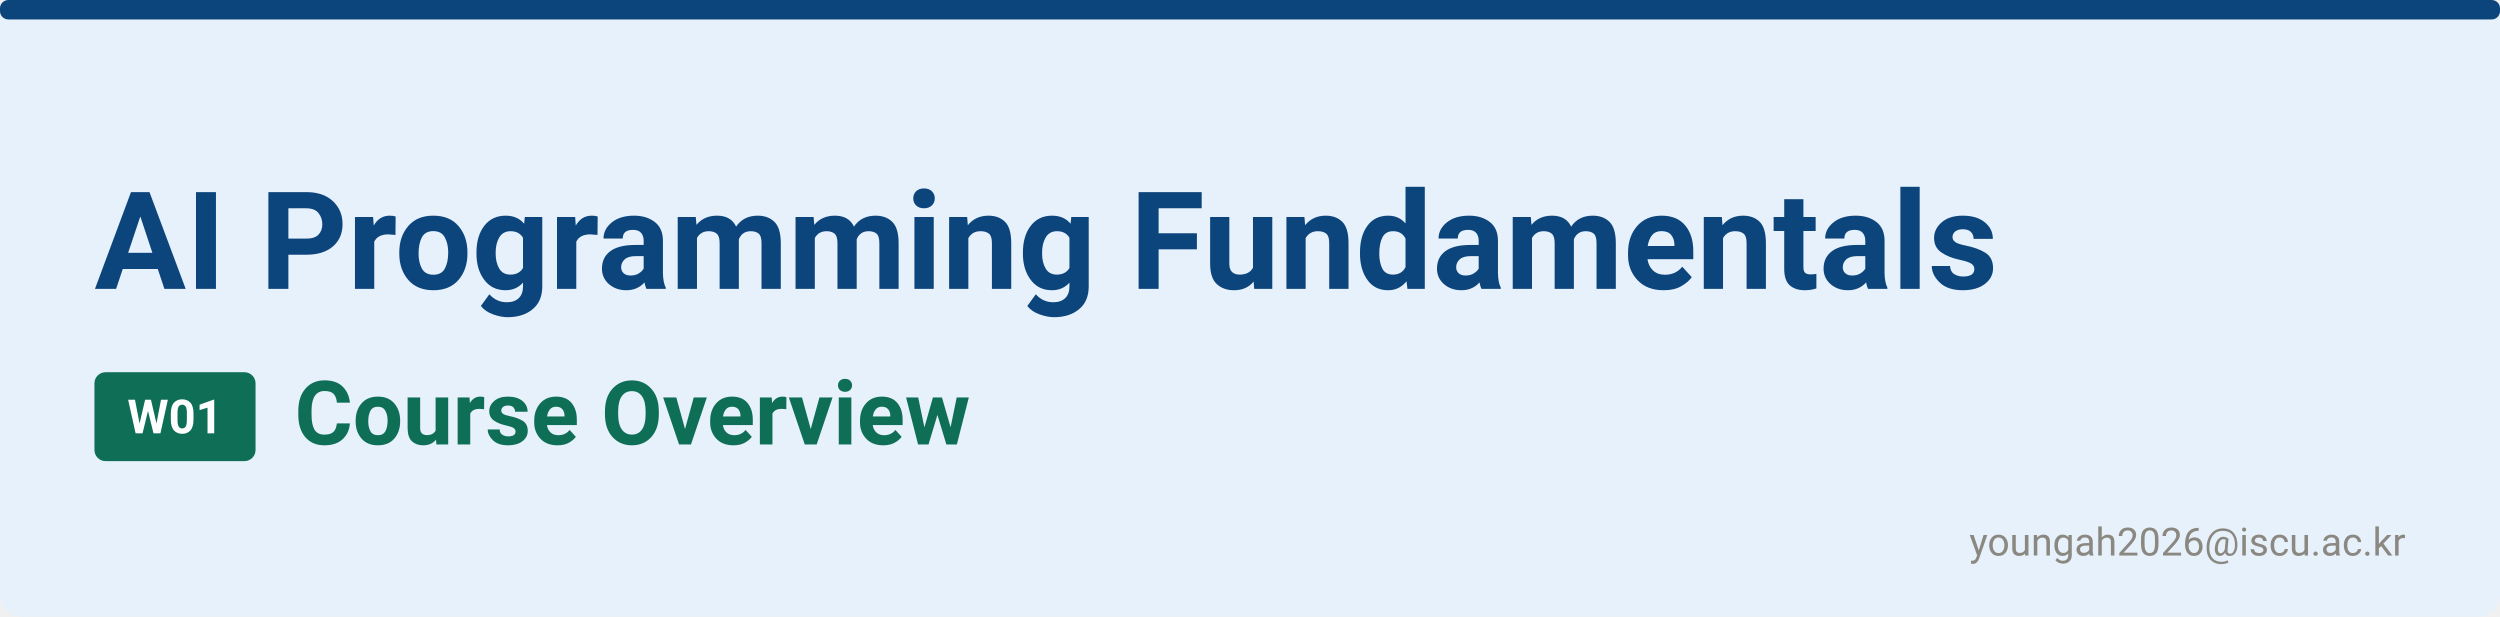
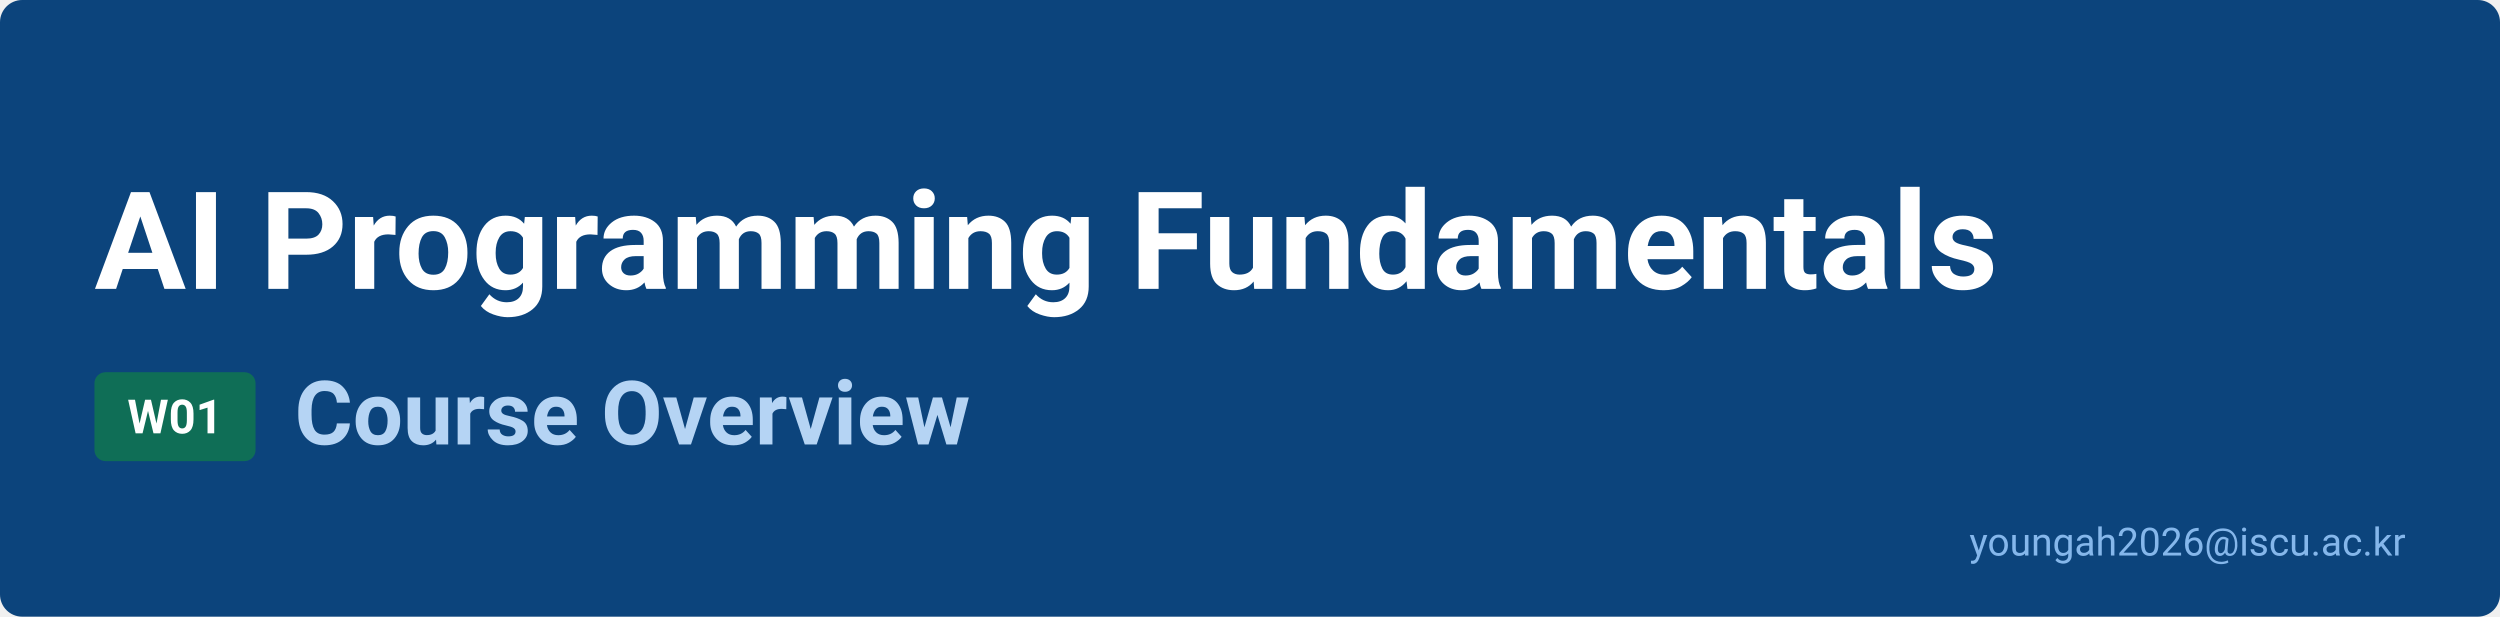
<svg xmlns="http://www.w3.org/2000/svg" width="900" height="222" viewBox="0 0 900 222">
-   <rect x="0" y="0" width="900" height="222" rx="8" fill="#E6F1FB" />
-   <rect x="0" y="0" width="900" height="7" rx="3" fill="#0C447C" />
-   <text x="34" y="104" font-family="Roboto, Arial, Helvetica, sans-serif" font-size="49" font-weight="700" fill="#0C447C">AI Programming Fundamentals</text>
+   <rect x="0" y="0" width="900" height="222" rx="8" fill="#0C447C" />
+   <text x="34" y="104" font-family="Roboto, Arial, Helvetica, sans-serif" font-size="49" font-weight="700" fill="#FFFFFF">AI Programming Fundamentals</text>
  <rect x="34" y="134" width="58" height="32" rx="4" fill="#0F6E56" />
  <text x="63.025" y="156" font-family="Roboto, Arial, Helvetica, sans-serif" font-size="17" font-weight="700" fill="#FFFFFF" text-anchor="middle">W01</text>
-   <text x="106.05" y="160" font-family="Roboto, Arial, Helvetica, sans-serif" font-size="32" font-weight="700" fill="#0F6E56">Course Overview</text>
-   <text x="866" y="200" font-family="Roboto, Arial, Helvetica, sans-serif" font-size="14" font-weight="400" fill="#8A8880" text-anchor="end">youngah2026@iscu.ac.kr</text>
+   <text x="106.05" y="160" font-family="Roboto, Arial, Helvetica, sans-serif" font-size="32" font-weight="700" fill="#B5D4F4">Course Overview</text>
+   <text x="866" y="200" font-family="Roboto, Arial, Helvetica, sans-serif" font-size="14" font-weight="400" fill="#85B7EB" text-anchor="end">youngah2026@iscu.ac.kr</text>
</svg>
